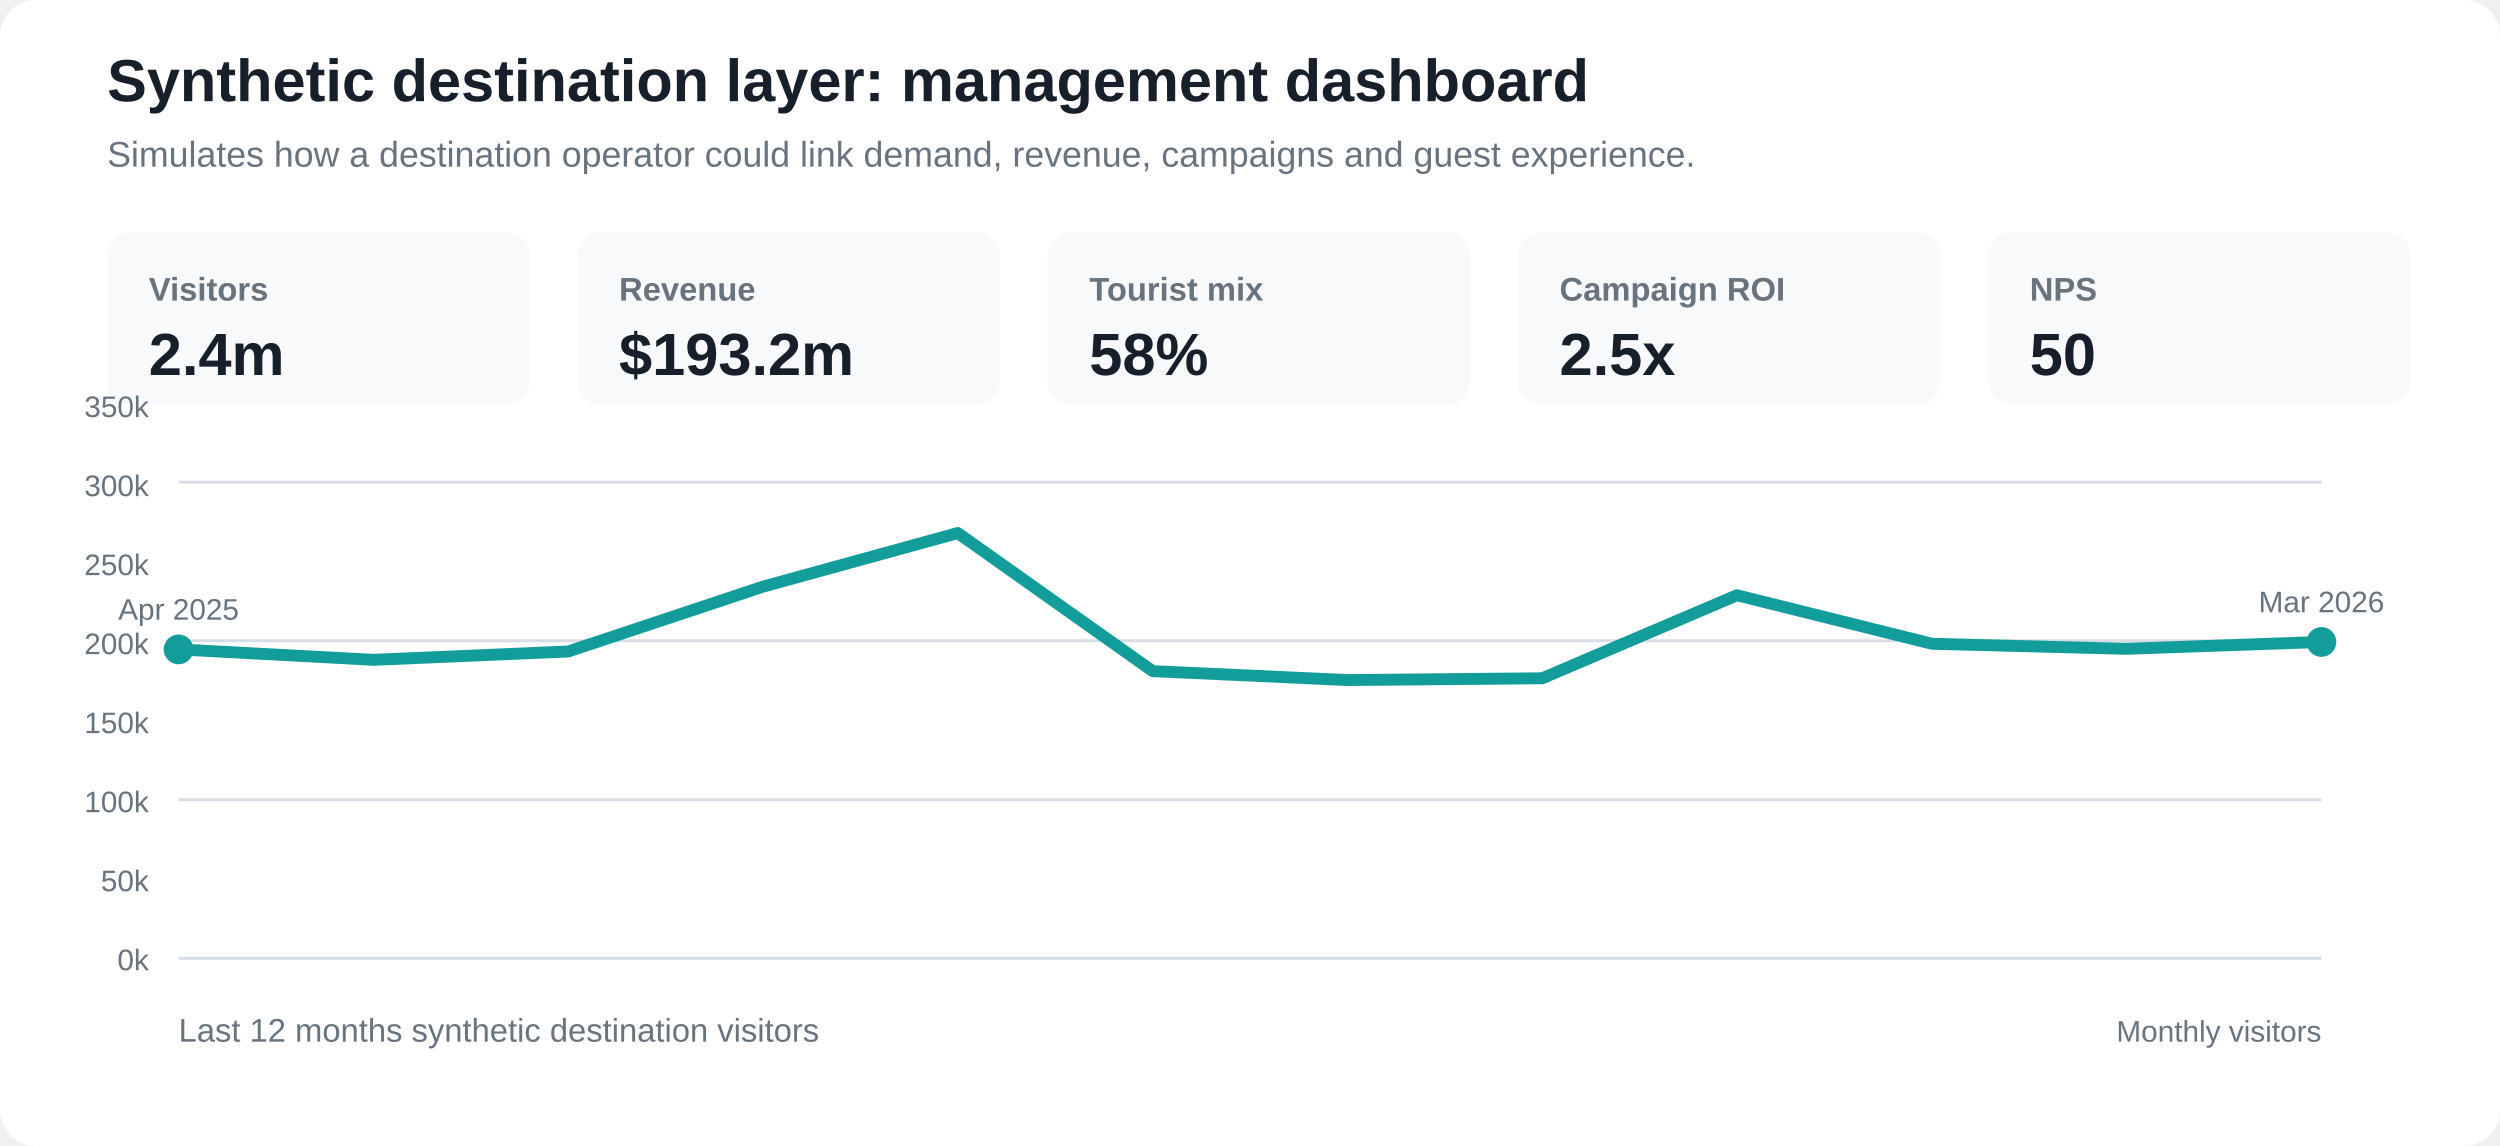
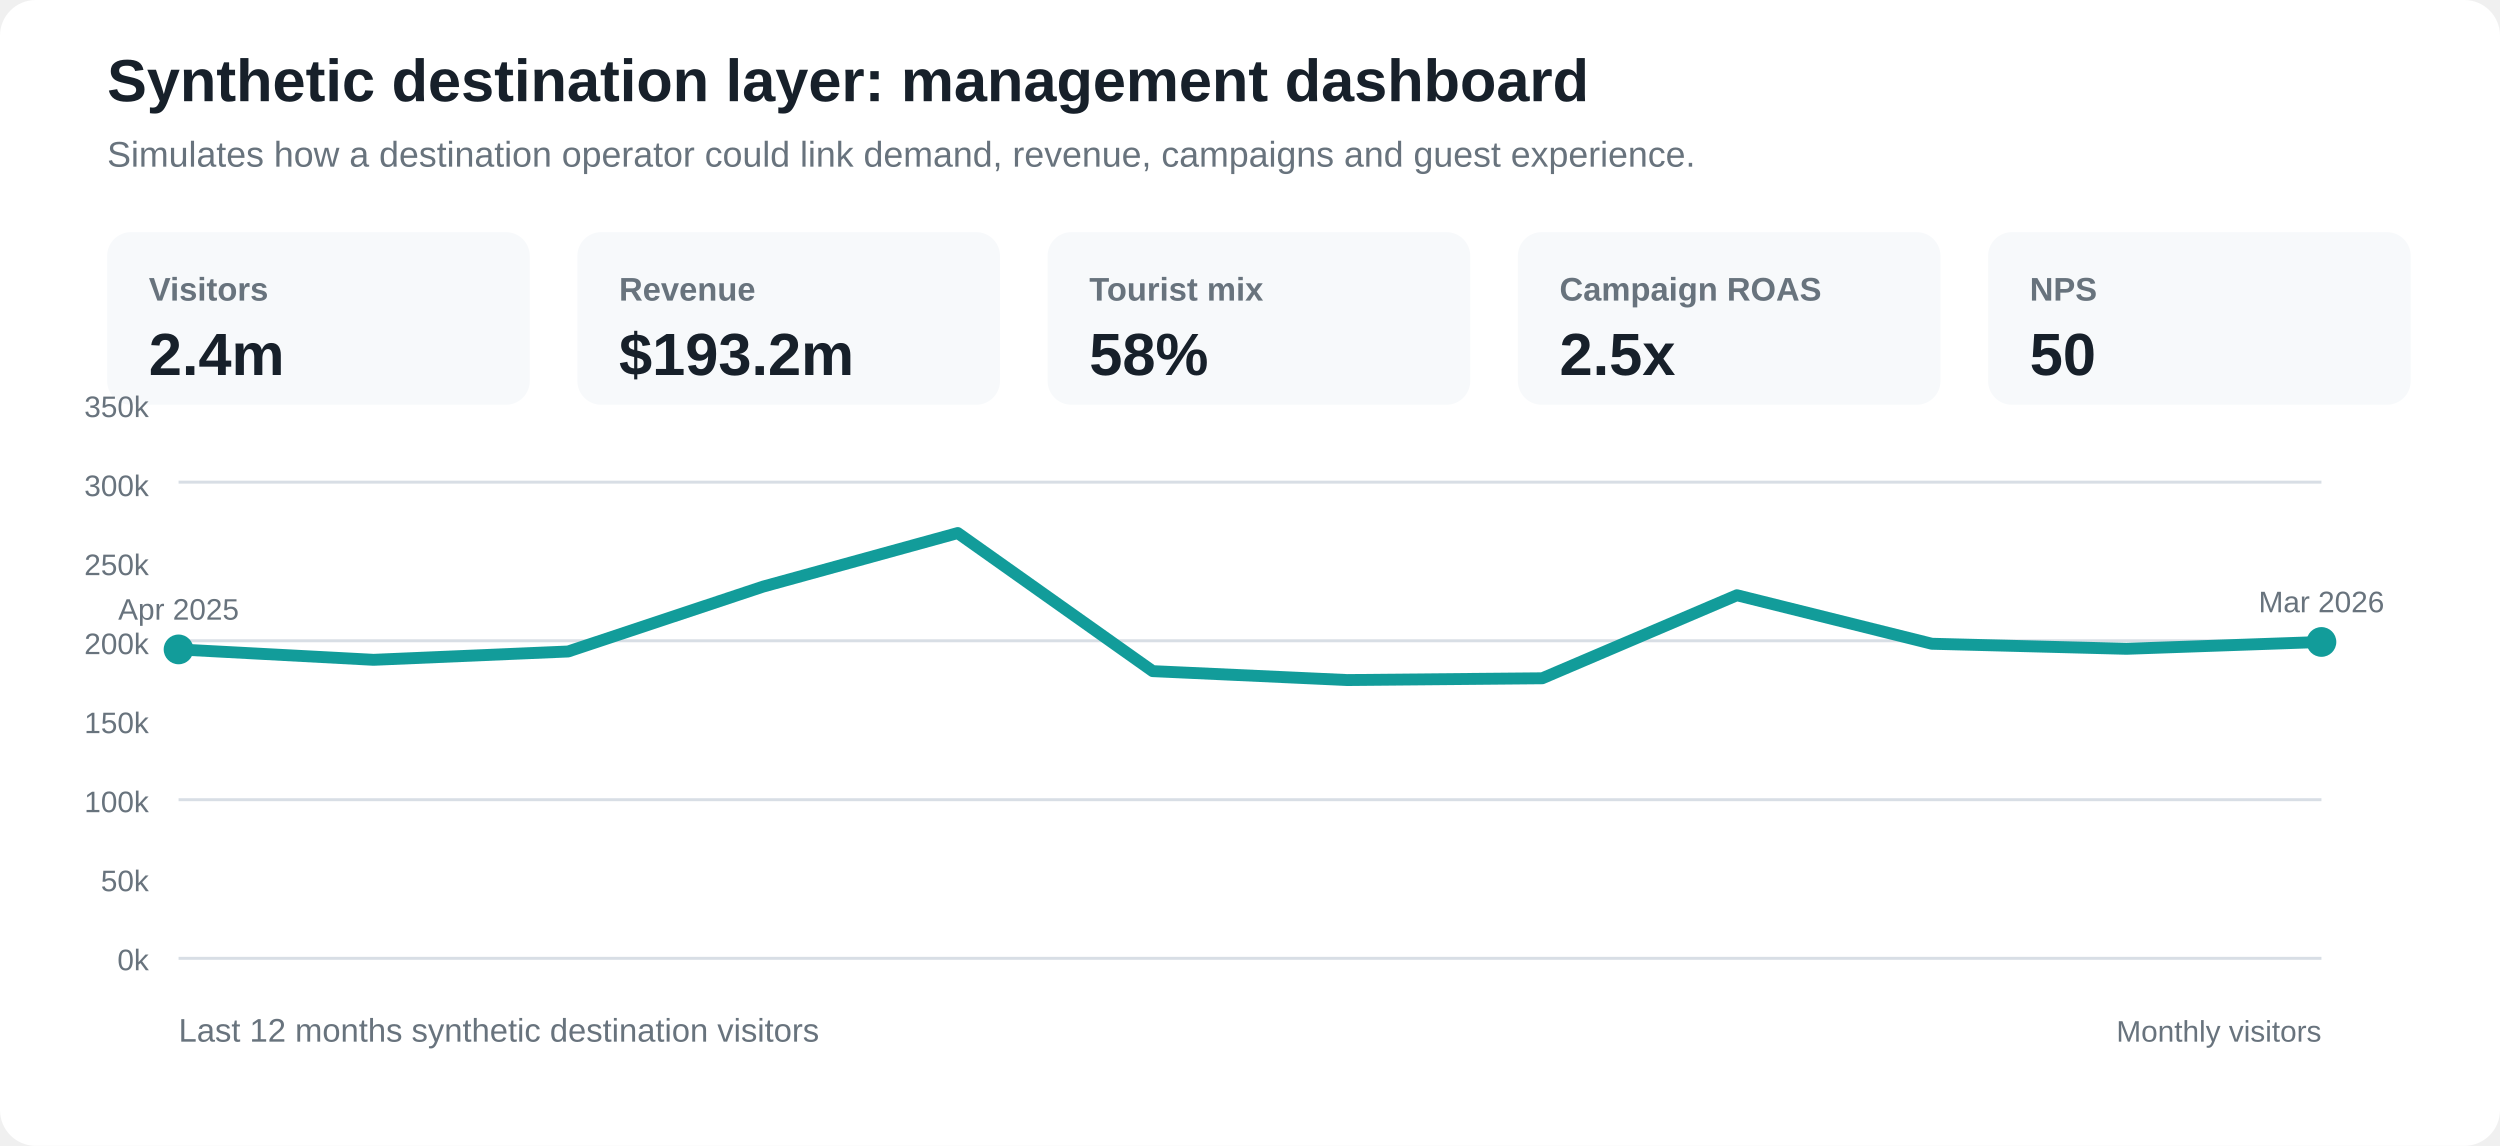
<svg xmlns="http://www.w3.org/2000/svg" viewBox="0 0 840 385" role="img">
  <rect width="840" height="385" rx="12" fill="#ffffff" />
  <text x="36" y="34" font-family="Arial, sans-serif" font-size="20" font-weight="700" fill="#17202a" text-anchor="start">Synthetic destination layer: management dashboard</text>
  <text x="36" y="56" font-family="Arial, sans-serif" font-size="12" font-weight="400" fill="#68737d" text-anchor="start">Simulates how a destination operator could link demand, revenue, campaigns and guest experience.</text>
  <rect x="36" y="78" width="142" height="58" rx="8" fill="#f7f9fb" />
  <text x="50" y="101" font-family="Arial, sans-serif" font-size="11" font-weight="600" fill="#68737d" text-anchor="start">Visitors</text>
  <text x="50" y="126" font-family="Arial, sans-serif" font-size="20" font-weight="700" fill="#17202a" text-anchor="start">2.4m</text>
  <rect x="194" y="78" width="142" height="58" rx="8" fill="#f7f9fb" />
  <text x="208" y="101" font-family="Arial, sans-serif" font-size="11" font-weight="600" fill="#68737d" text-anchor="start">Revenue</text>
  <text x="208" y="126" font-family="Arial, sans-serif" font-size="20" font-weight="700" fill="#17202a" text-anchor="start">$193.2m</text>
  <rect x="352" y="78" width="142" height="58" rx="8" fill="#f7f9fb" />
  <text x="366" y="101" font-family="Arial, sans-serif" font-size="11" font-weight="600" fill="#68737d" text-anchor="start">Tourist mix</text>
  <text x="366" y="126" font-family="Arial, sans-serif" font-size="20" font-weight="700" fill="#17202a" text-anchor="start">58%</text>
  <rect x="510" y="78" width="142" height="58" rx="8" fill="#f7f9fb" />
-   <text x="524" y="101" font-family="Arial, sans-serif" font-size="11" font-weight="600" fill="#68737d" text-anchor="start">Campaign ROI</text>
+   <text x="524" y="101" font-family="Arial, sans-serif" font-size="11" font-weight="600" fill="#68737d" text-anchor="start">Campaign ROAS</text>
  <text x="524" y="126" font-family="Arial, sans-serif" font-size="20" font-weight="700" fill="#17202a" text-anchor="start">2.5x</text>
  <rect x="668" y="78" width="142" height="58" rx="8" fill="#f7f9fb" />
  <text x="682" y="101" font-family="Arial, sans-serif" font-size="11" font-weight="600" fill="#68737d" text-anchor="start">NPS</text>
  <text x="682" y="126" font-family="Arial, sans-serif" font-size="20" font-weight="700" fill="#17202a" text-anchor="start">50</text>
  <line x1="60" y1="162.0" x2="780" y2="162.0" stroke="#d8dee5" stroke-width="1" />
  <line x1="60" y1="215.3" x2="780" y2="215.3" stroke="#d8dee5" stroke-width="1" />
  <line x1="60" y1="268.7" x2="780" y2="268.7" stroke="#d8dee5" stroke-width="1" />
  <line x1="60" y1="322.0" x2="780" y2="322.0" stroke="#d8dee5" stroke-width="1" />
  <text x="50" y="326.0" font-family="Arial, sans-serif" font-size="10" font-weight="400" fill="#68737d" text-anchor="end">0k</text>
  <text x="50" y="299.449" font-family="Arial, sans-serif" font-size="10" font-weight="400" fill="#68737d" text-anchor="end">50k</text>
  <text x="50" y="272.897" font-family="Arial, sans-serif" font-size="10" font-weight="400" fill="#68737d" text-anchor="end">100k</text>
  <text x="50" y="246.346" font-family="Arial, sans-serif" font-size="10" font-weight="400" fill="#68737d" text-anchor="end">150k</text>
  <text x="50" y="219.795" font-family="Arial, sans-serif" font-size="10" font-weight="400" fill="#68737d" text-anchor="end">200k</text>
  <text x="50" y="193.244" font-family="Arial, sans-serif" font-size="10" font-weight="400" fill="#68737d" text-anchor="end">250k</text>
  <text x="50" y="166.692" font-family="Arial, sans-serif" font-size="10" font-weight="400" fill="#68737d" text-anchor="end">300k</text>
  <text x="50" y="140.141" font-family="Arial, sans-serif" font-size="10" font-weight="400" fill="#68737d" text-anchor="end">350k</text>
  <path d="M60.0,218.2 L125.5,221.7 L190.9,218.9 L256.4,197.1 L321.8,179.1 L387.3,225.5 L452.7,228.5 L518.2,227.9 L583.6,200.0 L649.1,216.3 L714.5,218.0 L780.0,215.7" fill="none" stroke="#129c9a" stroke-width="4" stroke-linecap="round" stroke-linejoin="round" />
  <circle cx="60.0" cy="218.2" r="5" fill="#129c9a" />
  <text x="60.0" y="208.219" font-family="Arial, sans-serif" font-size="10" font-weight="400" fill="#68737d" text-anchor="middle">Apr 2025</text>
  <circle cx="780.0" cy="215.7" r="5" fill="#129c9a" />
  <text x="780.0" y="205.72" font-family="Arial, sans-serif" font-size="10" font-weight="400" fill="#68737d" text-anchor="middle">Mar 2026</text>
  <text x="60" y="350" font-family="Arial, sans-serif" font-size="11" font-weight="400" fill="#68737d" text-anchor="start">Last 12 months synthetic destination visitors</text>
  <text x="780" y="350" font-family="Arial, sans-serif" font-size="10" font-weight="400" fill="#68737d" text-anchor="end">Monthly visitors</text>
</svg>
